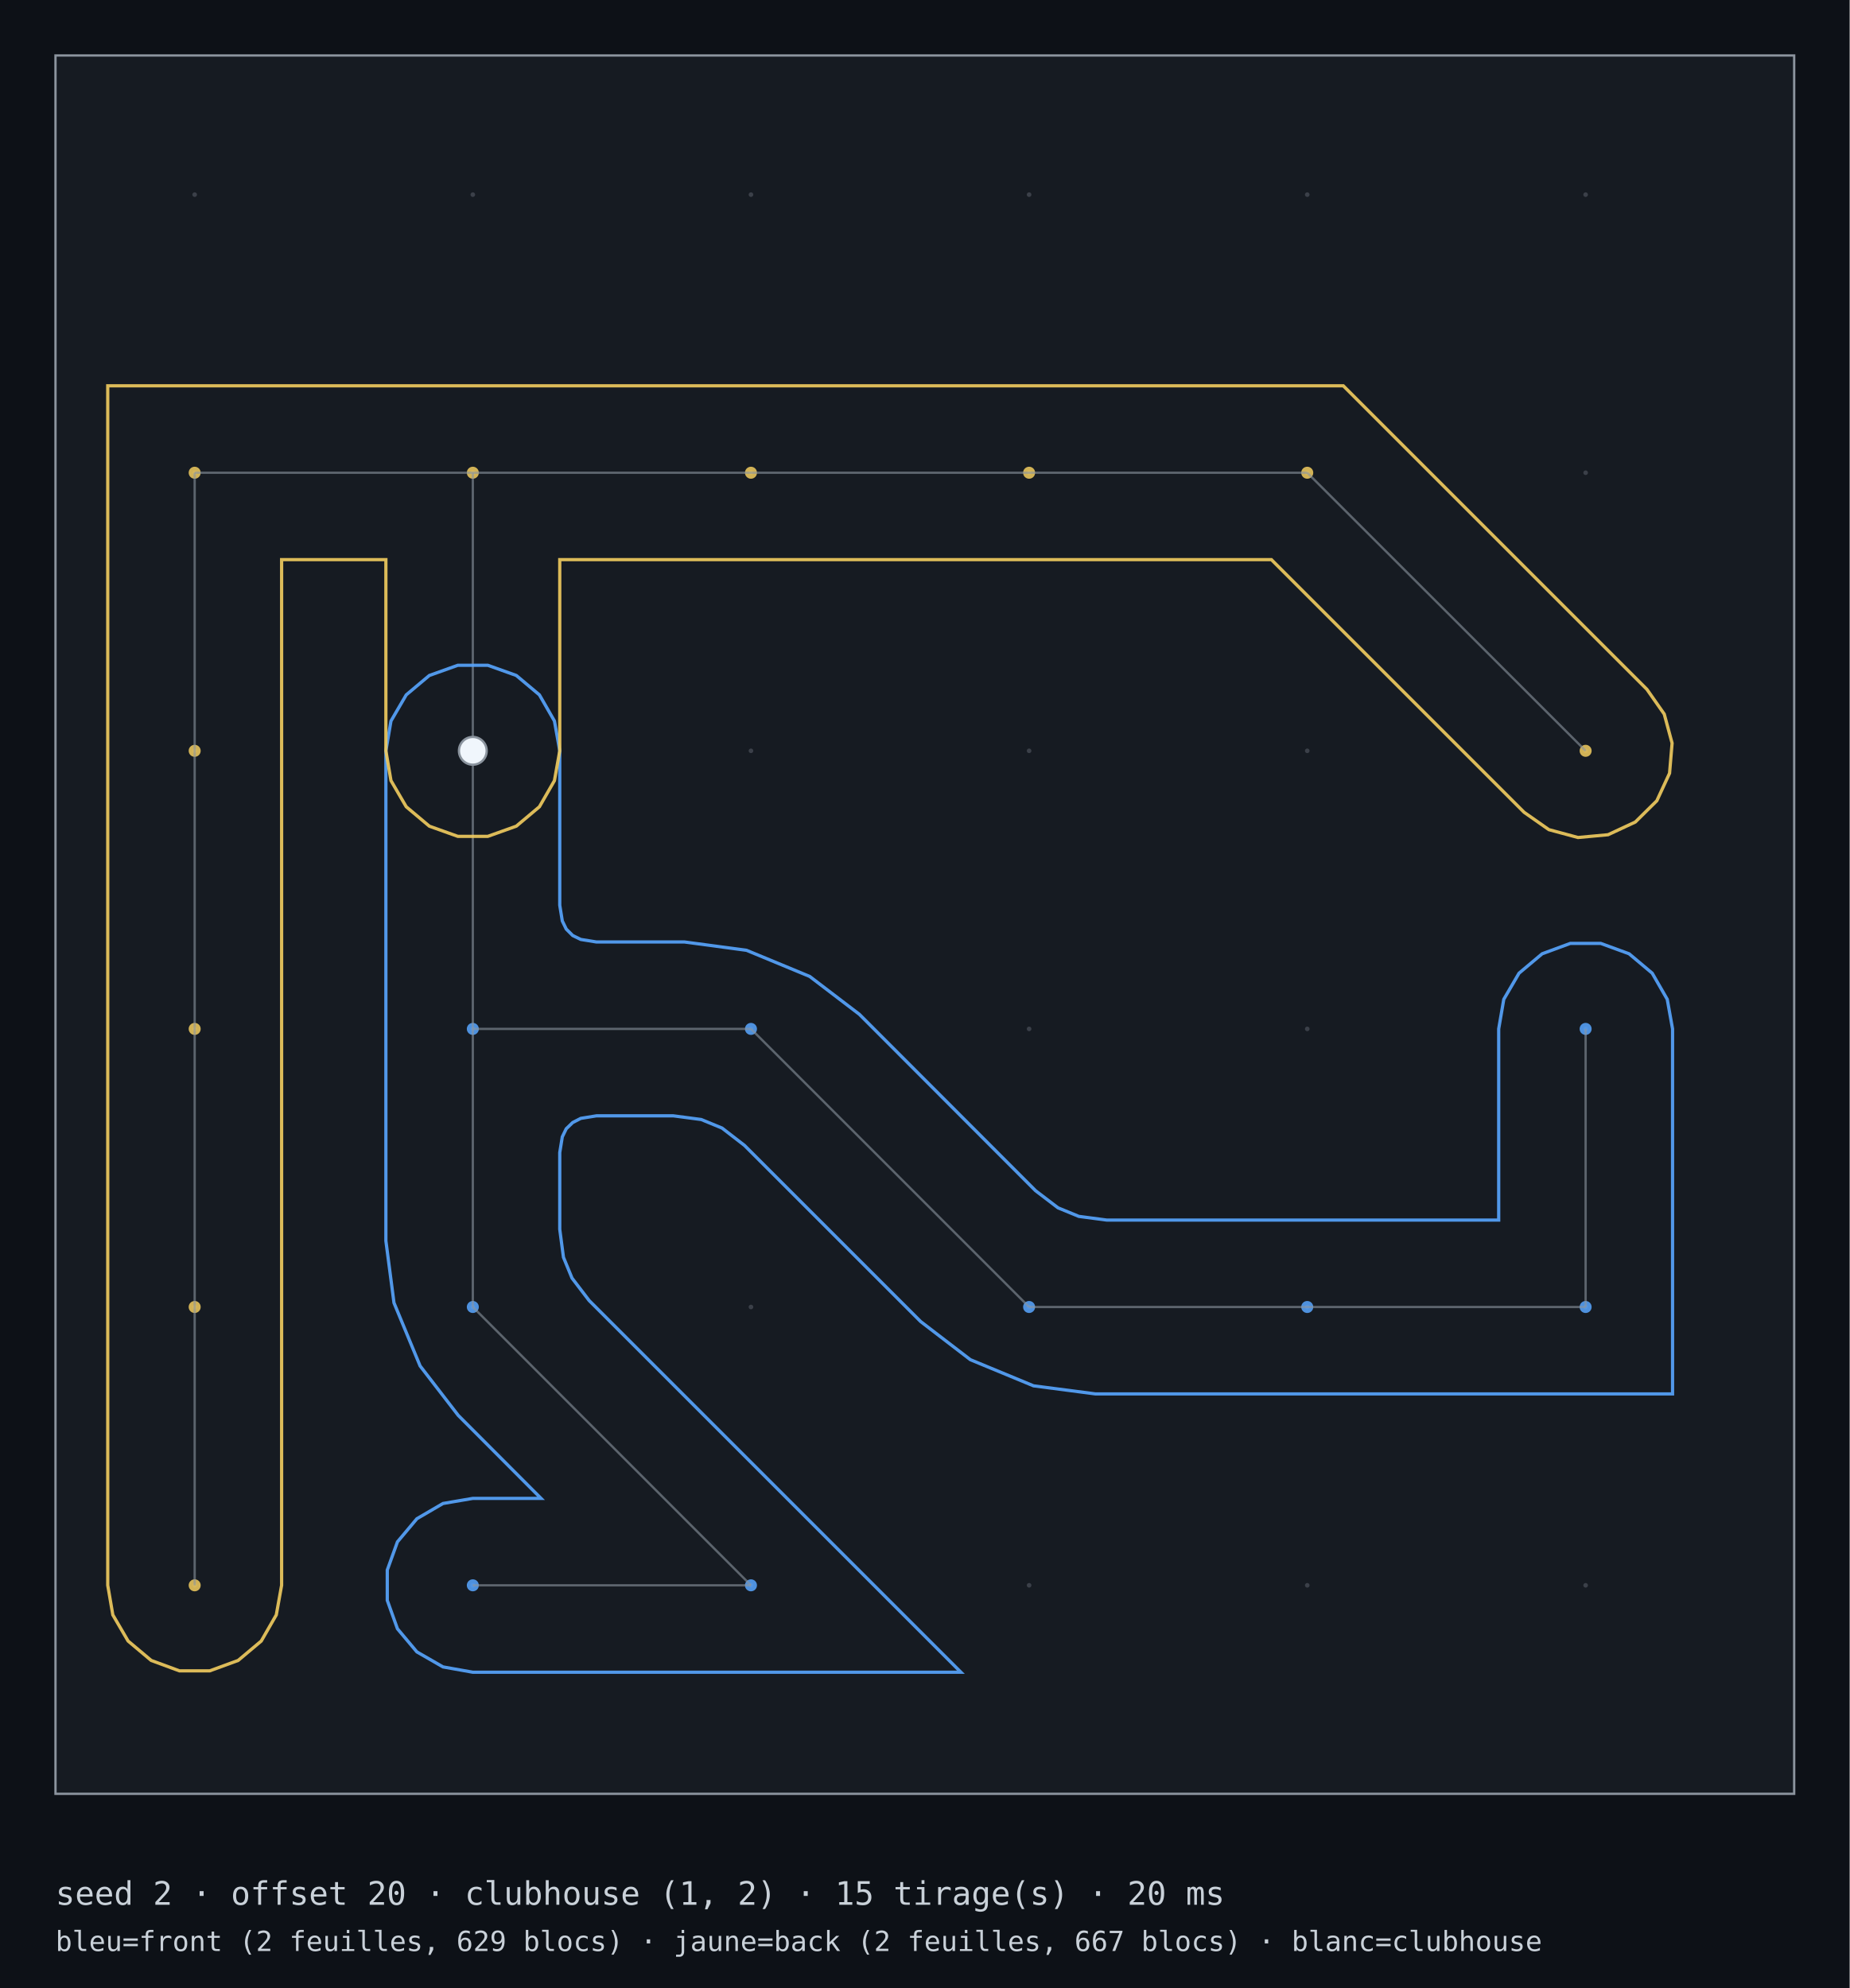
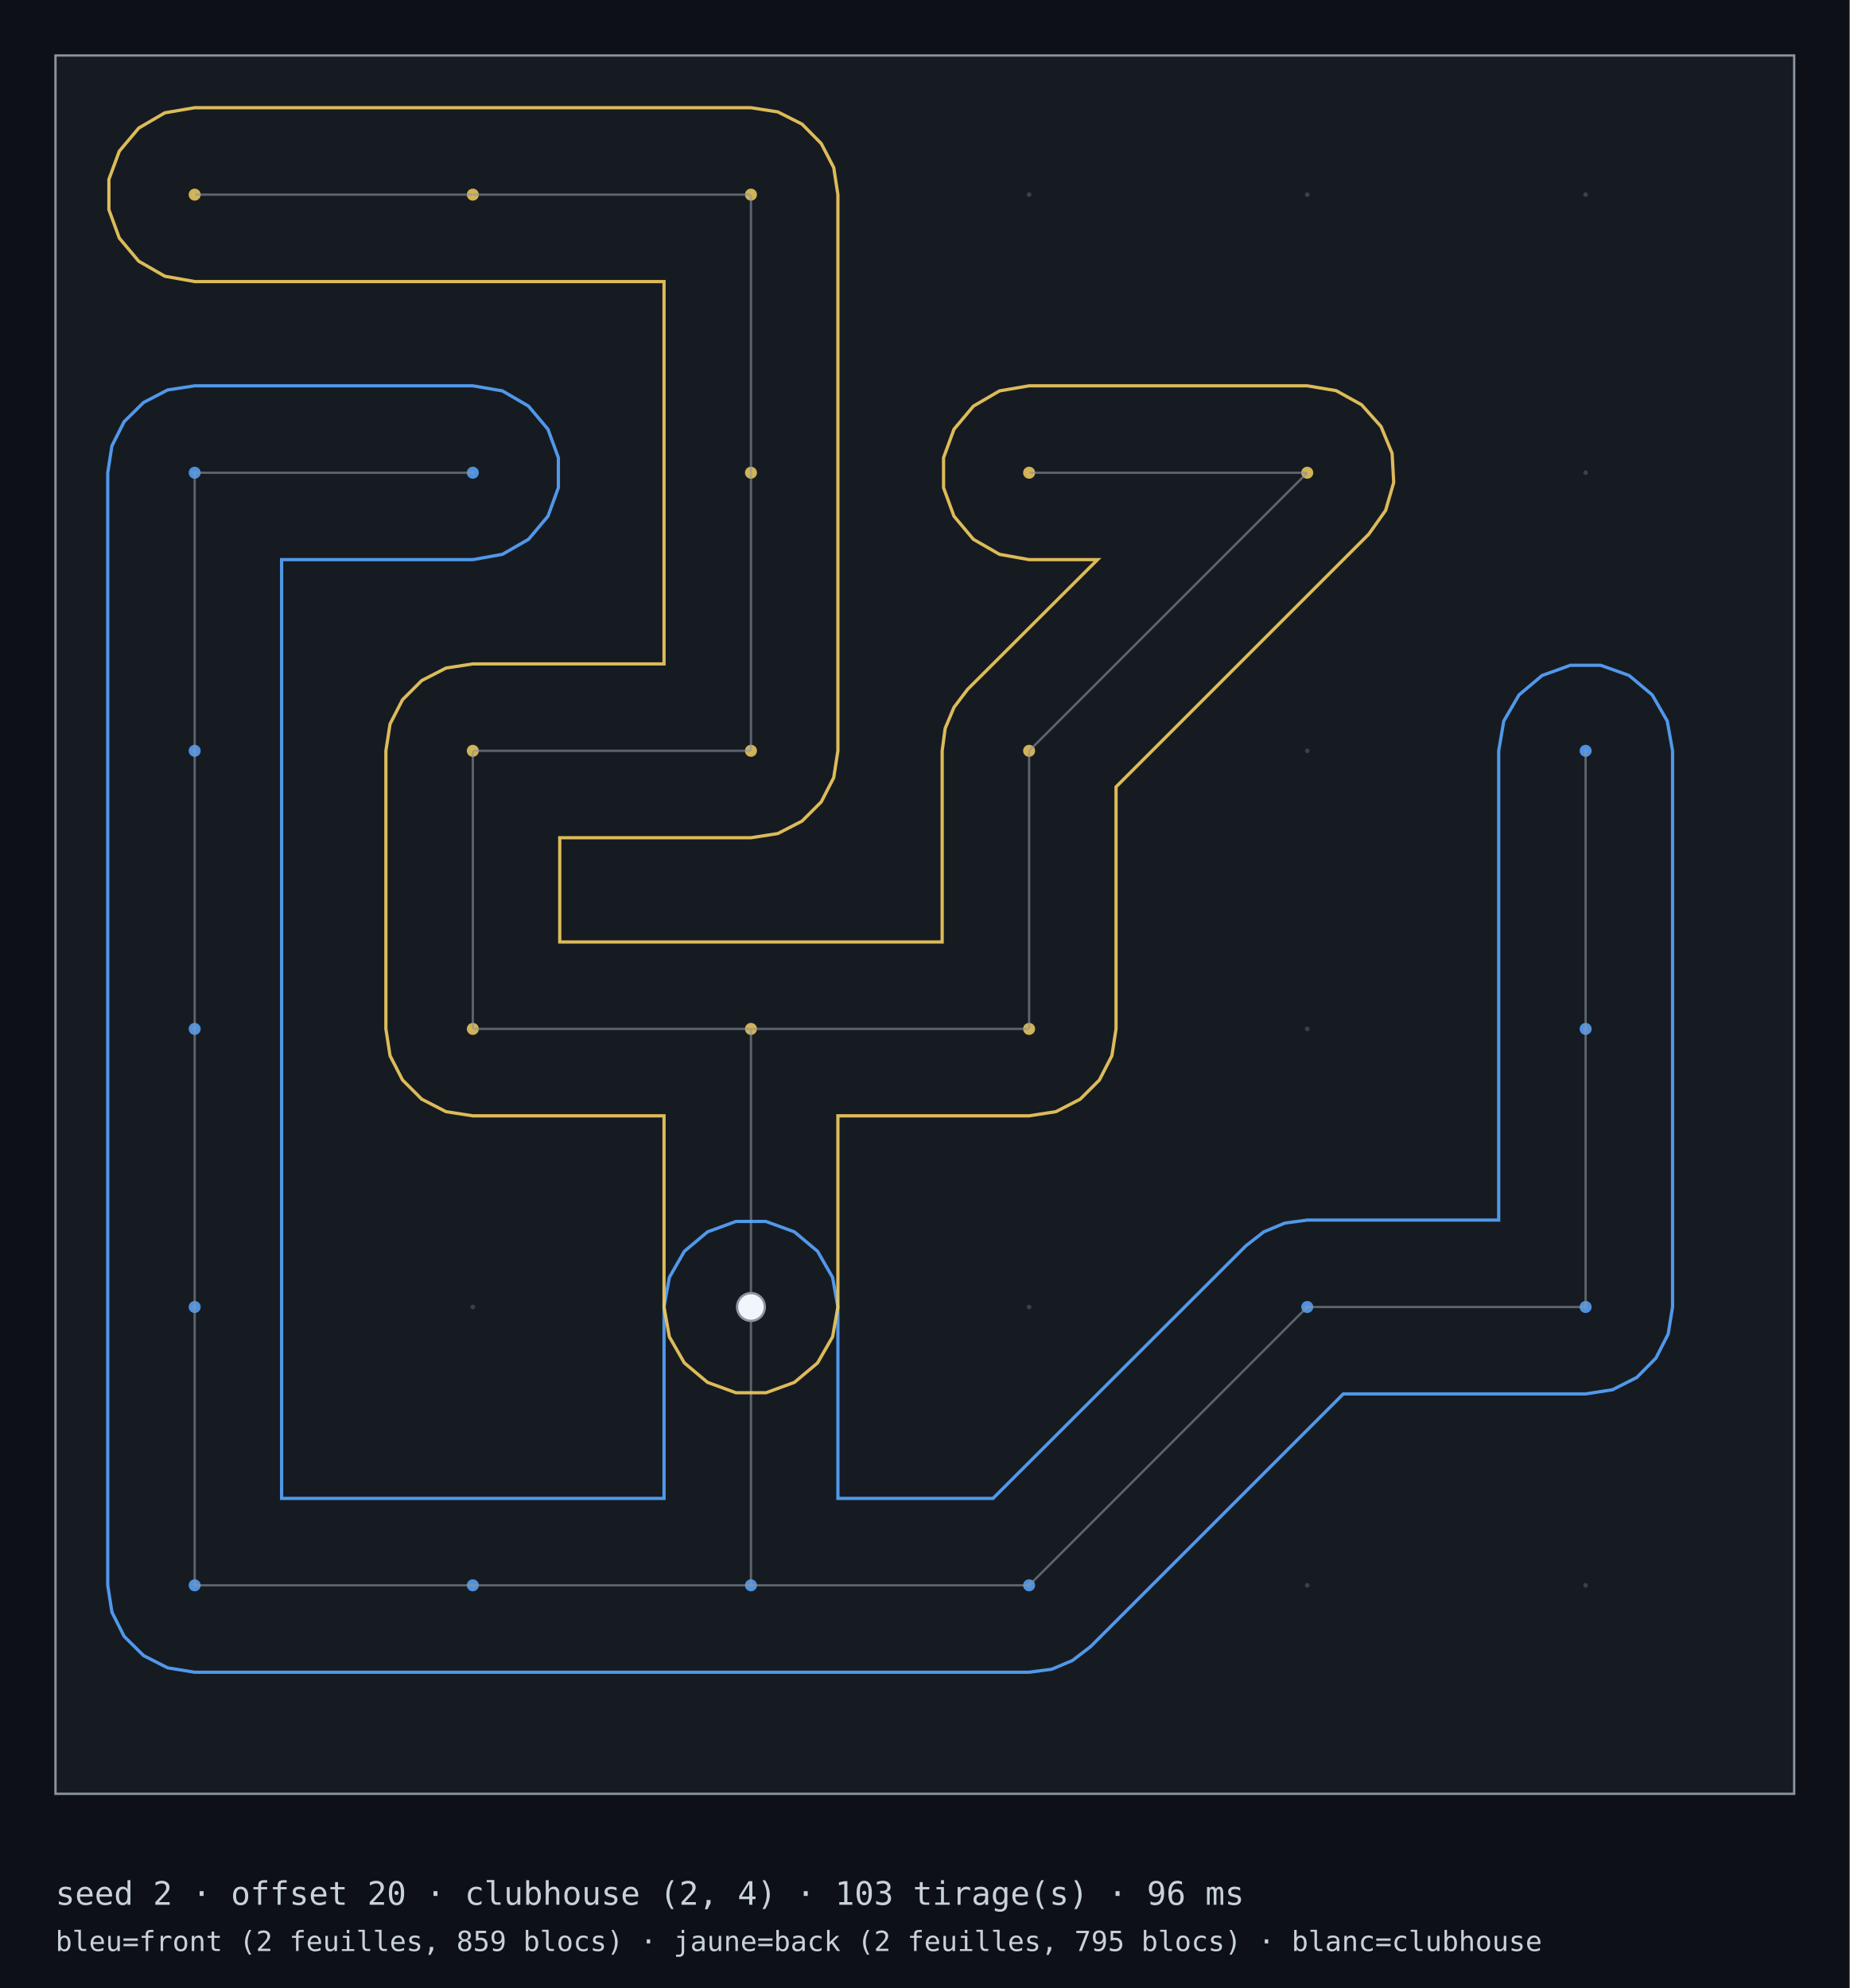
<svg xmlns="http://www.w3.org/2000/svg" width="800" height="860">
  <rect width="100%" height="100%" fill="#0d1117" />
  <rect x="24" y="24" width="752.0" height="752.0" fill="#161b22" stroke="#8b949e" />
  <style>text{font-family:monospace;fill:#c9d1d9}</style>
  <circle cx="84.2" cy="84.2" r="1.0" fill="#3b4049" />
  <circle cx="84.2" cy="204.5" r="1.0" fill="#3b4049" />
  <circle cx="84.2" cy="324.8" r="1.0" fill="#3b4049" />
  <circle cx="84.2" cy="445.1" r="1.0" fill="#3b4049" />
  <circle cx="84.2" cy="565.4" r="1.0" fill="#3b4049" />
  <circle cx="84.2" cy="685.8" r="1.0" fill="#3b4049" />
  <circle cx="204.5" cy="84.2" r="1.0" fill="#3b4049" />
  <circle cx="204.5" cy="204.5" r="1.0" fill="#3b4049" />
  <circle cx="204.5" cy="324.8" r="1.0" fill="#3b4049" />
  <circle cx="204.5" cy="445.1" r="1.0" fill="#3b4049" />
  <circle cx="204.5" cy="565.4" r="1.0" fill="#3b4049" />
  <circle cx="204.5" cy="685.8" r="1.0" fill="#3b4049" />
  <circle cx="324.8" cy="84.2" r="1.0" fill="#3b4049" />
  <circle cx="324.8" cy="204.5" r="1.0" fill="#3b4049" />
  <circle cx="324.8" cy="324.8" r="1.0" fill="#3b4049" />
  <circle cx="324.8" cy="445.1" r="1.0" fill="#3b4049" />
  <circle cx="324.8" cy="565.4" r="1.0" fill="#3b4049" />
  <circle cx="324.8" cy="685.8" r="1.0" fill="#3b4049" />
  <circle cx="445.1" cy="84.2" r="1.0" fill="#3b4049" />
  <circle cx="445.1" cy="204.5" r="1.0" fill="#3b4049" />
  <circle cx="445.1" cy="324.8" r="1.0" fill="#3b4049" />
  <circle cx="445.1" cy="445.1" r="1.0" fill="#3b4049" />
  <circle cx="445.1" cy="565.4" r="1.0" fill="#3b4049" />
  <circle cx="445.1" cy="685.8" r="1.0" fill="#3b4049" />
  <circle cx="565.4" cy="84.2" r="1.0" fill="#3b4049" />
  <circle cx="565.4" cy="204.5" r="1.0" fill="#3b4049" />
  <circle cx="565.4" cy="324.8" r="1.0" fill="#3b4049" />
  <circle cx="565.4" cy="445.1" r="1.0" fill="#3b4049" />
  <circle cx="565.4" cy="565.4" r="1.0" fill="#3b4049" />
  <circle cx="565.4" cy="685.8" r="1.0" fill="#3b4049" />
  <circle cx="685.8" cy="84.2" r="1.0" fill="#3b4049" />
  <circle cx="685.8" cy="204.5" r="1.0" fill="#3b4049" />
  <circle cx="685.8" cy="324.8" r="1.0" fill="#3b4049" />
  <circle cx="685.8" cy="445.1" r="1.0" fill="#3b4049" />
  <circle cx="685.8" cy="565.4" r="1.0" fill="#3b4049" />
  <circle cx="685.8" cy="685.8" r="1.0" fill="#3b4049" />
-   <circle cx="204.5" cy="445.1" r="2.6" fill="#58a6ff" fill-opacity="0.85" />
-   <circle cx="324.8" cy="445.1" r="2.6" fill="#58a6ff" fill-opacity="0.85" />
-   <circle cx="204.5" cy="565.4" r="2.6" fill="#58a6ff" fill-opacity="0.85" />
  <circle cx="324.8" cy="685.8" r="2.6" fill="#58a6ff" fill-opacity="0.85" />
+   <circle cx="445.1" cy="685.8" r="2.6" fill="#58a6ff" fill-opacity="0.85" />
  <circle cx="204.5" cy="685.8" r="2.6" fill="#58a6ff" fill-opacity="0.85" />
-   <circle cx="445.1" cy="565.4" r="2.6" fill="#58a6ff" fill-opacity="0.85" />
+   <circle cx="84.2" cy="685.8" r="2.6" fill="#58a6ff" fill-opacity="0.85" />
+   <circle cx="84.2" cy="565.4" r="2.6" fill="#58a6ff" fill-opacity="0.85" />
+   <circle cx="84.2" cy="445.1" r="2.6" fill="#58a6ff" fill-opacity="0.85" />
+   <circle cx="84.2" cy="324.8" r="2.6" fill="#58a6ff" fill-opacity="0.85" />
+   <circle cx="84.2" cy="204.5" r="2.6" fill="#58a6ff" fill-opacity="0.85" />
+   <circle cx="204.5" cy="204.5" r="2.6" fill="#58a6ff" fill-opacity="0.85" />
  <circle cx="565.4" cy="565.4" r="2.6" fill="#58a6ff" fill-opacity="0.85" />
  <circle cx="685.8" cy="565.4" r="2.6" fill="#58a6ff" fill-opacity="0.85" />
  <circle cx="685.8" cy="445.1" r="2.6" fill="#58a6ff" fill-opacity="0.85" />
-   <circle cx="204.5" cy="204.5" r="2.6" fill="#f2cc60" fill-opacity="0.85" />
-   <circle cx="84.2" cy="204.5" r="2.6" fill="#f2cc60" fill-opacity="0.85" />
+   <circle cx="685.8" cy="324.8" r="2.6" fill="#58a6ff" fill-opacity="0.85" />
+   <circle cx="324.8" cy="445.1" r="2.6" fill="#f2cc60" fill-opacity="0.85" />
+   <circle cx="445.1" cy="445.1" r="2.6" fill="#f2cc60" fill-opacity="0.85" />
+   <circle cx="204.5" cy="445.1" r="2.6" fill="#f2cc60" fill-opacity="0.85" />
+   <circle cx="204.5" cy="324.8" r="2.6" fill="#f2cc60" fill-opacity="0.85" />
+   <circle cx="324.8" cy="324.8" r="2.6" fill="#f2cc60" fill-opacity="0.85" />
  <circle cx="324.8" cy="204.5" r="2.6" fill="#f2cc60" fill-opacity="0.85" />
+   <circle cx="324.8" cy="84.2" r="2.6" fill="#f2cc60" fill-opacity="0.85" />
+   <circle cx="204.5" cy="84.2" r="2.6" fill="#f2cc60" fill-opacity="0.85" />
+   <circle cx="84.2" cy="84.2" r="2.6" fill="#f2cc60" fill-opacity="0.85" />
+   <circle cx="445.1" cy="324.8" r="2.6" fill="#f2cc60" fill-opacity="0.85" />
+   <circle cx="565.4" cy="204.5" r="2.6" fill="#f2cc60" fill-opacity="0.85" />
  <circle cx="445.1" cy="204.5" r="2.6" fill="#f2cc60" fill-opacity="0.85" />
-   <circle cx="565.4" cy="204.5" r="2.6" fill="#f2cc60" fill-opacity="0.85" />
-   <circle cx="685.8" cy="324.8" r="2.6" fill="#f2cc60" fill-opacity="0.85" />
-   <circle cx="84.2" cy="324.8" r="2.6" fill="#f2cc60" fill-opacity="0.85" />
-   <circle cx="84.2" cy="445.1" r="2.6" fill="#f2cc60" fill-opacity="0.85" />
-   <circle cx="84.2" cy="565.4" r="2.6" fill="#f2cc60" fill-opacity="0.85" />
-   <circle cx="84.2" cy="685.8" r="2.6" fill="#f2cc60" fill-opacity="0.85" />
-   <line x1="204.5" y1="324.8" x2="204.5" y2="445.1" stroke="#8b949e" stroke-width="1.0" stroke-opacity="0.6" />
-   <line x1="204.5" y1="324.8" x2="204.5" y2="204.5" stroke="#8b949e" stroke-width="1.0" stroke-opacity="0.6" />
-   <line x1="204.5" y1="445.1" x2="324.8" y2="445.1" stroke="#8b949e" stroke-width="1.0" stroke-opacity="0.6" />
-   <line x1="204.5" y1="204.5" x2="84.2" y2="204.5" stroke="#8b949e" stroke-width="1.0" stroke-opacity="0.6" />
-   <line x1="324.8" y1="445.1" x2="445.1" y2="565.4" stroke="#8b949e" stroke-width="1.0" stroke-opacity="0.6" />
-   <line x1="84.2" y1="204.5" x2="84.2" y2="324.8" stroke="#8b949e" stroke-width="1.0" stroke-opacity="0.6" />
-   <line x1="445.1" y1="565.4" x2="565.4" y2="565.4" stroke="#8b949e" stroke-width="1.0" stroke-opacity="0.6" />
-   <line x1="84.2" y1="324.8" x2="84.2" y2="445.1" stroke="#8b949e" stroke-width="1.0" stroke-opacity="0.6" />
+   <line x1="324.8" y1="565.4" x2="324.8" y2="685.8" stroke="#8b949e" stroke-width="1.0" stroke-opacity="0.6" />
+   <line x1="324.8" y1="565.4" x2="324.8" y2="445.1" stroke="#8b949e" stroke-width="1.0" stroke-opacity="0.6" />
+   <line x1="324.8" y1="685.8" x2="445.1" y2="685.8" stroke="#8b949e" stroke-width="1.0" stroke-opacity="0.6" />
+   <line x1="324.8" y1="445.1" x2="445.1" y2="445.1" stroke="#8b949e" stroke-width="1.0" stroke-opacity="0.6" />
+   <line x1="445.1" y1="685.8" x2="565.4" y2="565.4" stroke="#8b949e" stroke-width="1.0" stroke-opacity="0.6" />
+   <line x1="445.1" y1="445.1" x2="445.1" y2="324.8" stroke="#8b949e" stroke-width="1.0" stroke-opacity="0.6" />
  <line x1="565.4" y1="565.4" x2="685.8" y2="565.4" stroke="#8b949e" stroke-width="1.0" stroke-opacity="0.6" />
-   <line x1="84.2" y1="445.1" x2="84.2" y2="565.4" stroke="#8b949e" stroke-width="1.0" stroke-opacity="0.6" />
+   <line x1="445.1" y1="324.8" x2="565.4" y2="204.5" stroke="#8b949e" stroke-width="1.0" stroke-opacity="0.6" />
  <line x1="685.8" y1="565.4" x2="685.8" y2="445.1" stroke="#8b949e" stroke-width="1.0" stroke-opacity="0.6" />
-   <line x1="84.2" y1="565.4" x2="84.2" y2="685.8" stroke="#8b949e" stroke-width="1.0" stroke-opacity="0.6" />
-   <line x1="204.5" y1="445.1" x2="204.5" y2="565.4" stroke="#8b949e" stroke-width="1.0" stroke-opacity="0.6" />
-   <line x1="204.5" y1="204.5" x2="324.8" y2="204.5" stroke="#8b949e" stroke-width="1.0" stroke-opacity="0.6" />
-   <line x1="204.5" y1="565.4" x2="324.8" y2="685.8" stroke="#8b949e" stroke-width="1.0" stroke-opacity="0.6" />
-   <line x1="324.8" y1="204.5" x2="445.1" y2="204.5" stroke="#8b949e" stroke-width="1.0" stroke-opacity="0.6" />
+   <line x1="565.4" y1="204.5" x2="445.1" y2="204.5" stroke="#8b949e" stroke-width="1.0" stroke-opacity="0.6" />
+   <line x1="685.8" y1="445.1" x2="685.8" y2="324.8" stroke="#8b949e" stroke-width="1.0" stroke-opacity="0.6" />
+   <line x1="324.8" y1="445.1" x2="204.5" y2="445.1" stroke="#8b949e" stroke-width="1.0" stroke-opacity="0.6" />
  <line x1="324.8" y1="685.8" x2="204.5" y2="685.8" stroke="#8b949e" stroke-width="1.0" stroke-opacity="0.6" />
-   <line x1="445.1" y1="204.5" x2="565.4" y2="204.5" stroke="#8b949e" stroke-width="1.0" stroke-opacity="0.6" />
-   <line x1="565.4" y1="204.5" x2="685.8" y2="324.8" stroke="#8b949e" stroke-width="1.0" stroke-opacity="0.6" />
-   <polygon points="242.1,324.8 239.8,311.9 233.3,300.6 223.3,292.2 211.0,287.8 198.0,287.8 185.7,292.2 175.7,300.6 169.1,311.9 166.9,324.8 166.9,536.8 170.4,563.6 181.7,590.9 198.2,612.3 234.0,648.2 204.5,648.2 191.6,650.4 180.3,657.0 171.9,667.0 167.5,679.2 167.5,692.3 171.9,704.6 180.3,714.6 191.6,721.1 204.5,723.4 415.6,723.4 254.8,562.6 247.4,552.9 243.7,543.9 242.1,531.8 242.1,498.6 243.2,491.8 244.9,488.3 247.7,485.6 251.2,483.8 258.0,482.7 291.2,482.7 303.3,484.3 312.3,488.0 322.0,495.5 398.2,571.7 419.7,588.2 447.0,599.5 473.8,603.0 723.4,603.0 723.4,445.1 721.1,432.3 714.6,421.0 704.6,412.6 692.3,408.1 679.2,408.1 667.0,412.6 657.0,421.0 650.4,432.3 648.2,445.1 648.2,527.8 478.7,527.8 466.6,526.2 457.6,522.5 447.9,515.1 371.7,438.8 350.2,422.4 322.9,411.1 296.1,407.5 258.0,407.5 251.2,406.4 247.7,404.7 244.9,401.9 243.2,398.4 242.1,391.6" fill="none" stroke="#58a6ff" stroke-width="1.4" stroke-opacity="0.9" />
-   <polygon points="166.9,324.8 169.1,337.7 175.7,349.0 185.7,357.4 198.0,361.8 211.0,361.8 223.3,357.4 233.3,349.0 239.8,337.7 242.1,324.8 242.1,242.1 549.9,242.1 659.2,351.4 669.9,358.9 682.5,362.3 695.5,361.1 707.3,355.6 716.6,346.4 722.1,334.5 723.2,321.5 719.8,308.9 712.3,298.2 581.0,166.9 46.6,166.9 46.6,685.8 48.8,698.6 55.4,709.9 65.4,718.3 77.6,722.8 90.7,722.8 103.0,718.3 113.0,709.9 119.5,698.6 121.8,685.8 121.8,242.1 166.9,242.1" fill="none" stroke="#f2cc60" stroke-width="1.4" stroke-opacity="0.9" />
-   <circle cx="204.5" cy="324.8" r="6" fill="#f0f6fc" stroke="#8b949e" />
-   <text x="24" y="824" font-size="14">seed 2 · offset 20 · clubhouse (1, 2) · 15 tirage(s) · 20 ms</text>
-   <text x="24" y="844" font-size="12">bleu=front (2 feuilles, 629 blocs) · jaune=back (2 feuilles, 667 blocs) · blanc=clubhouse</text>
+   <line x1="204.5" y1="445.1" x2="204.5" y2="324.8" stroke="#8b949e" stroke-width="1.0" stroke-opacity="0.6" />
+   <line x1="204.5" y1="685.8" x2="84.2" y2="685.8" stroke="#8b949e" stroke-width="1.0" stroke-opacity="0.6" />
+   <line x1="204.5" y1="324.8" x2="324.8" y2="324.8" stroke="#8b949e" stroke-width="1.0" stroke-opacity="0.6" />
+   <line x1="84.2" y1="685.8" x2="84.2" y2="565.4" stroke="#8b949e" stroke-width="1.0" stroke-opacity="0.6" />
+   <line x1="324.8" y1="324.8" x2="324.8" y2="204.5" stroke="#8b949e" stroke-width="1.0" stroke-opacity="0.6" />
+   <line x1="84.2" y1="565.4" x2="84.2" y2="445.1" stroke="#8b949e" stroke-width="1.0" stroke-opacity="0.6" />
+   <line x1="324.8" y1="204.5" x2="324.8" y2="84.2" stroke="#8b949e" stroke-width="1.0" stroke-opacity="0.6" />
+   <line x1="84.2" y1="445.1" x2="84.2" y2="324.8" stroke="#8b949e" stroke-width="1.0" stroke-opacity="0.6" />
+   <line x1="324.8" y1="84.2" x2="204.5" y2="84.2" stroke="#8b949e" stroke-width="1.0" stroke-opacity="0.6" />
+   <line x1="84.2" y1="324.8" x2="84.2" y2="204.5" stroke="#8b949e" stroke-width="1.0" stroke-opacity="0.6" />
+   <line x1="204.5" y1="84.2" x2="84.2" y2="84.2" stroke="#8b949e" stroke-width="1.0" stroke-opacity="0.6" />
+   <line x1="84.2" y1="204.5" x2="204.5" y2="204.5" stroke="#8b949e" stroke-width="1.0" stroke-opacity="0.6" />
+   <polygon points="362.4,565.4 360.1,552.6 353.6,541.3 343.6,532.9 331.3,528.4 318.3,528.4 306.0,532.9 296.0,541.3 289.5,552.6 287.2,565.4 287.2,648.2 121.8,648.2 121.8,242.1 204.5,242.1 217.3,239.8 228.6,233.3 237.0,223.3 241.5,211.0 241.5,198.0 237.0,185.7 228.6,175.7 217.3,169.1 204.5,166.9 84.2,166.9 72.5,168.7 62.1,174.1 53.7,182.4 48.4,192.9 46.6,204.5 46.6,685.8 48.4,697.4 53.7,707.9 62.1,716.2 72.5,721.5 84.2,723.4 445.1,723.4 454.9,722.1 463.9,718.3 471.7,712.3 581.0,603.0 685.8,603.0 697.4,601.2 707.9,595.9 716.2,587.5 721.5,577.1 723.4,565.4 723.4,324.8 721.1,311.9 714.6,300.6 704.6,292.2 692.3,287.8 679.2,287.8 667.0,292.2 657.0,300.6 650.4,311.9 648.2,324.8 648.2,527.8 565.4,527.8 555.7,529.1 546.6,532.9 538.9,538.9 429.5,648.2 362.4,648.2" fill="none" stroke="#58a6ff" stroke-width="1.4" stroke-opacity="0.9" />
+   <polygon points="287.2,565.4 289.5,578.3 296.0,589.6 306.0,598.0 318.3,602.5 331.3,602.5 343.6,598.0 353.6,589.6 360.1,578.3 362.4,565.4 362.4,482.7 445.1,482.7 456.7,480.9 467.2,475.5 475.5,467.2 480.9,456.7 482.7,445.1 482.7,340.4 592.0,231.1 599.3,220.8 602.8,208.7 602.1,196.1 597.3,184.5 588.9,175.1 577.9,169.0 565.4,166.9 445.1,166.9 432.3,169.1 421.0,175.7 412.6,185.7 408.1,198.0 408.1,211.0 412.6,223.3 421.0,233.3 432.3,239.8 445.1,242.1 474.7,242.1 418.5,298.2 412.6,306.0 408.8,315.1 407.5,324.8 407.5,407.5 242.1,407.5 242.1,362.4 324.8,362.4 336.4,360.6 346.9,355.2 355.2,346.9 360.6,336.4 362.4,324.8 362.4,84.2 360.6,72.5 355.2,62.1 346.9,53.7 336.4,48.4 324.8,46.6 84.2,46.6 71.3,48.8 60.0,55.4 51.6,65.4 47.1,77.6 47.1,90.7 51.6,103.0 60.0,113.0 71.3,119.5 84.2,121.8 287.2,121.8 287.2,287.2 204.5,287.2 192.9,289.0 182.4,294.4 174.1,302.7 168.7,313.2 166.9,324.8 166.9,445.1 168.7,456.7 174.1,467.2 182.4,475.5 192.9,480.9 204.5,482.7 287.2,482.7" fill="none" stroke="#f2cc60" stroke-width="1.4" stroke-opacity="0.9" />
+   <circle cx="324.8" cy="565.4" r="6" fill="#f0f6fc" stroke="#8b949e" />
+   <text x="24" y="824" font-size="14">seed 2 · offset 20 · clubhouse (2, 4) · 103 tirage(s) · 96 ms</text>
+   <text x="24" y="844" font-size="12">bleu=front (2 feuilles, 859 blocs) · jaune=back (2 feuilles, 795 blocs) · blanc=clubhouse</text>
</svg>
